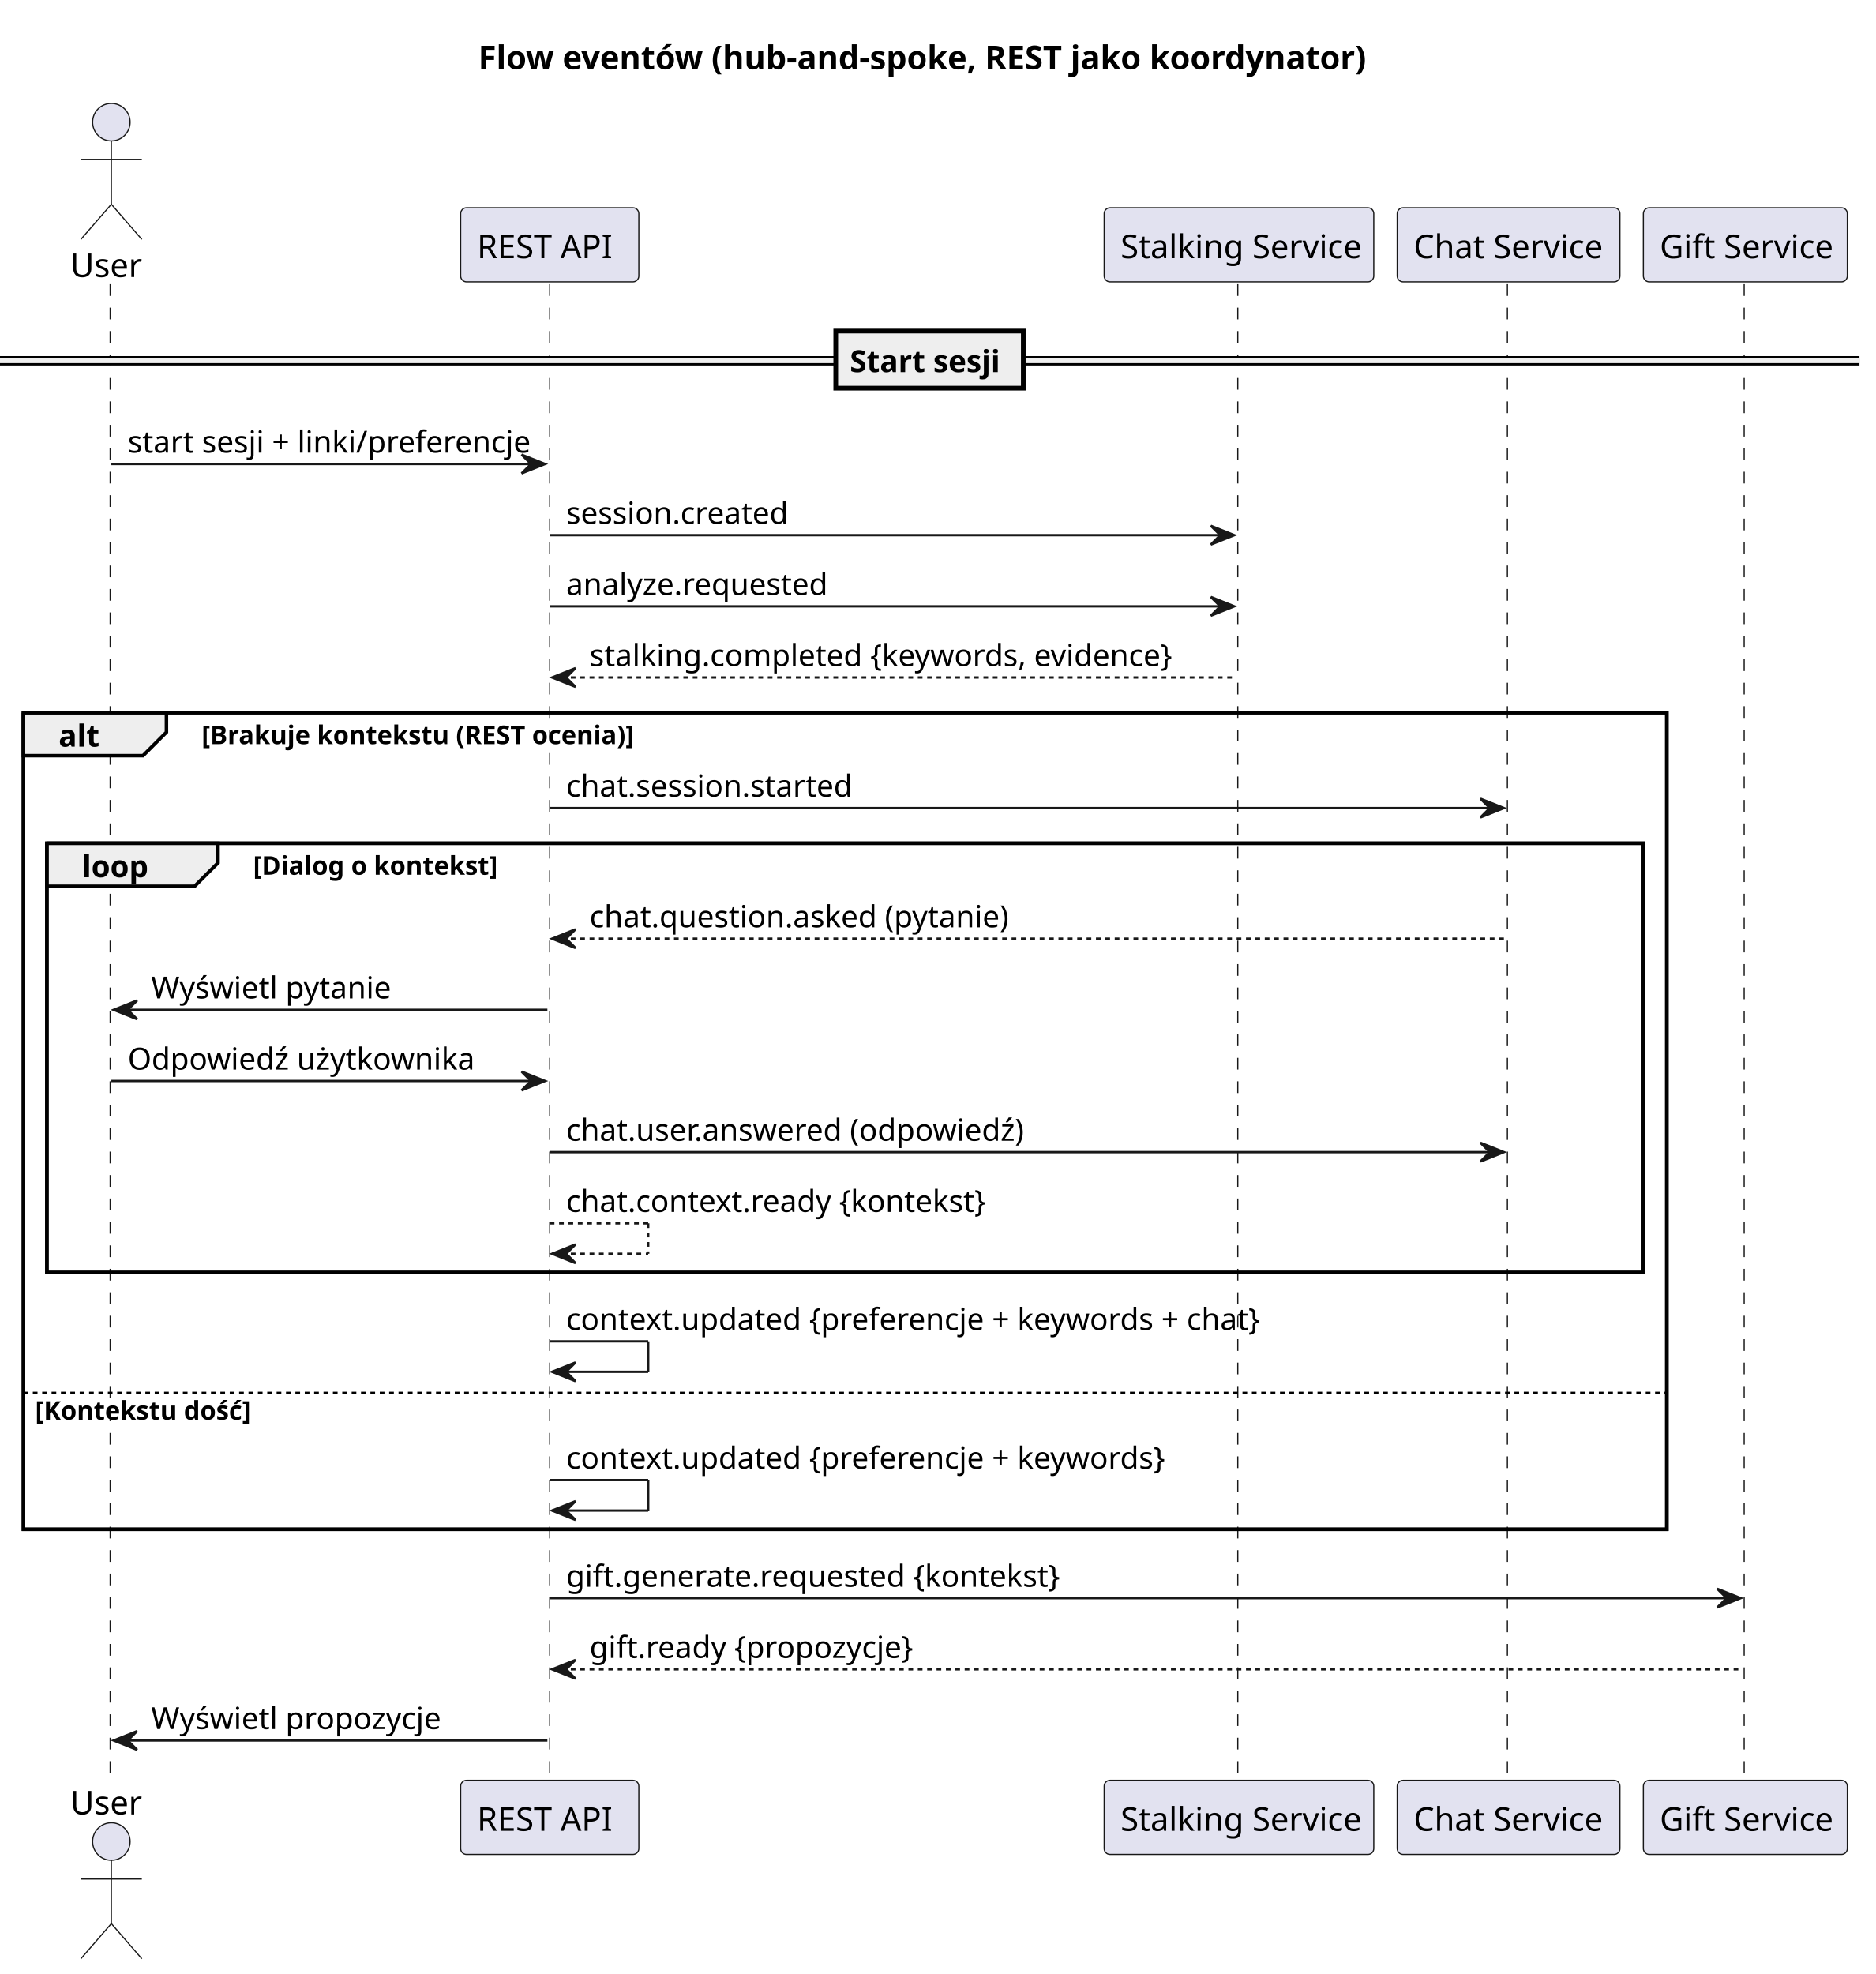
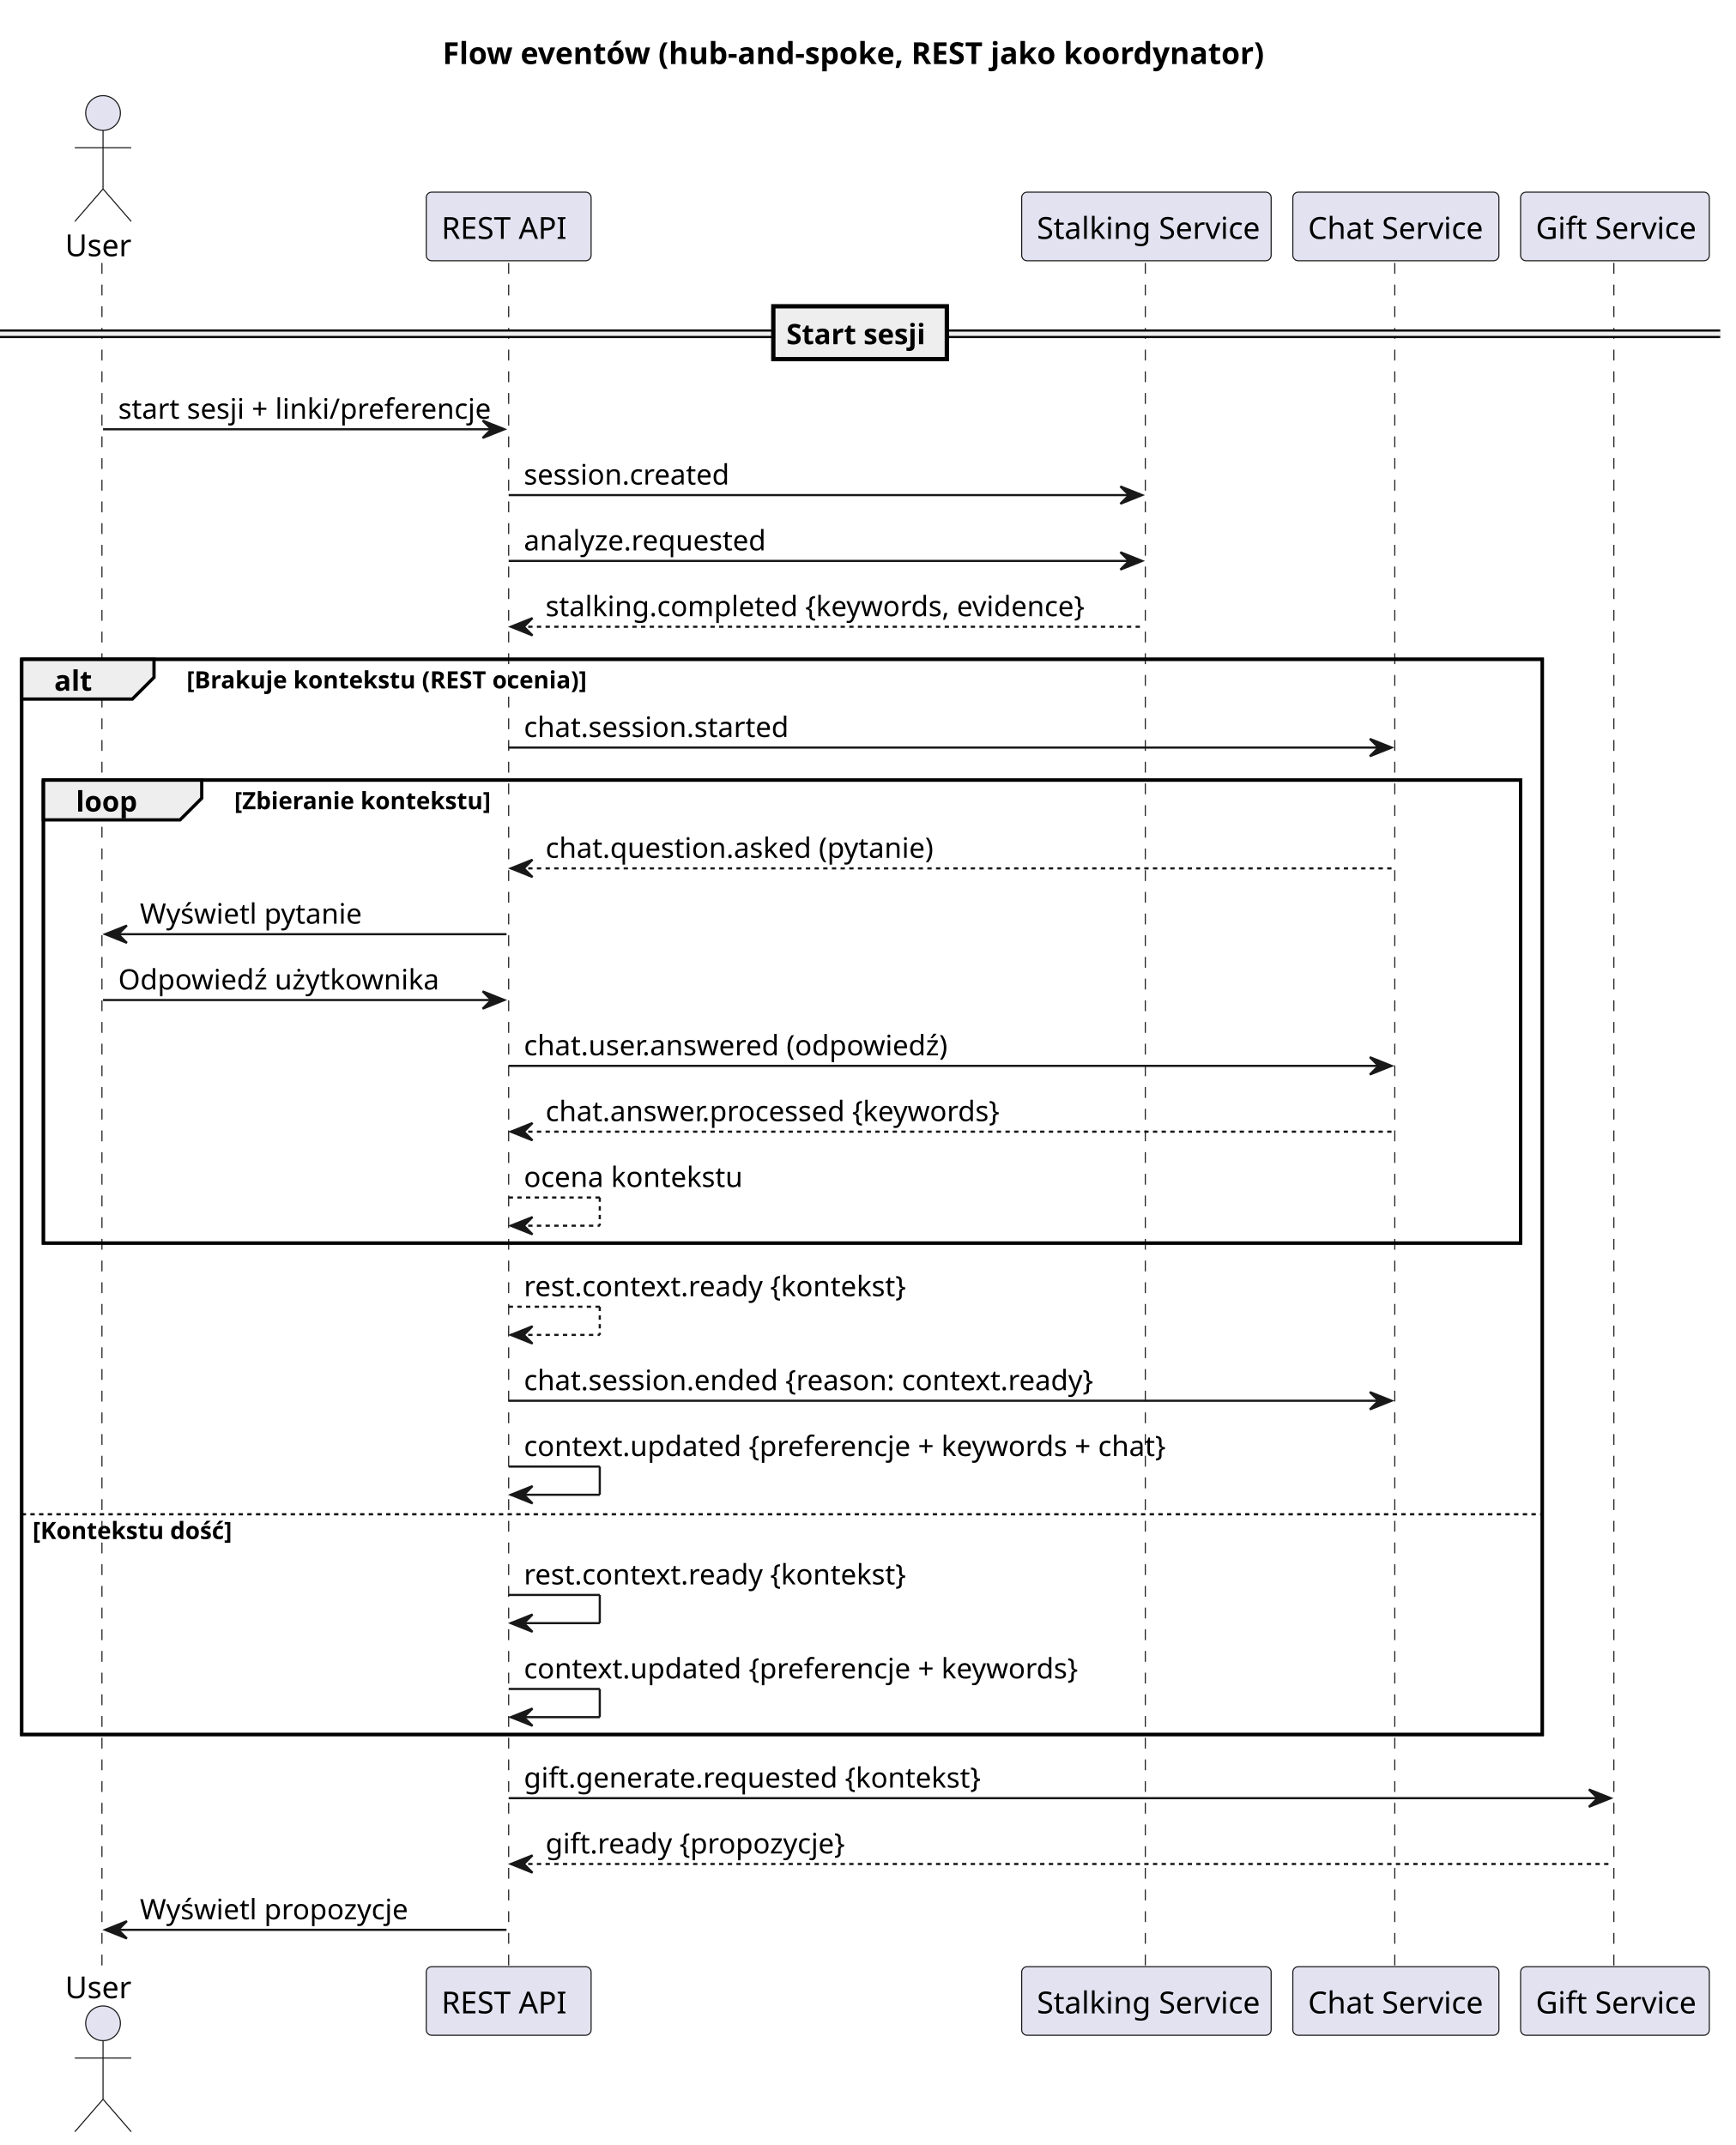
- <svg xmlns="http://www.w3.org/2000/svg" contentStyleType="text/css" height="842px" preserveAspectRatio="none" style="width:800px;height:842px;background:#FFFFFF;" version="1.1" viewBox="0 0 800 842" width="800px" zoomAndPan="magnify">
+ <svg xmlns="http://www.w3.org/2000/svg" contentStyleType="text/css" height="989px" preserveAspectRatio="none" style="width:800px;height:989px;background:#FFFFFF;" version="1.1" viewBox="0 0 800 989" width="800px" zoomAndPan="magnify">
  <defs />
  <g>
    <text fill="#000000" font-family="sans-serif" font-size="14" font-weight="bold" lengthAdjust="spacing" textLength="384" x="204" y="29.533">Flow eventów (hub-and-spoke, REST jako koordynator)</text>
-     <rect fill="none" height="348.352" style="stroke:#000000;stroke-width:1.5;" width="701" x="10" y="303.977" />
-     <rect fill="none" height="183.109" style="stroke:#000000;stroke-width:1.5;" width="681" x="20" y="359.68" />
-     <line style="stroke:#181818;stroke-width:0.5;stroke-dasharray:5.0,5.0;" x1="47" x2="47" y1="121.219" y2="760.383" />
-     <line style="stroke:#181818;stroke-width:0.5;stroke-dasharray:5.0,5.0;" x1="234.5" x2="234.5" y1="121.219" y2="760.383" />
-     <line style="stroke:#181818;stroke-width:0.5;stroke-dasharray:5.0,5.0;" x1="528" x2="528" y1="121.219" y2="760.383" />
-     <line style="stroke:#181818;stroke-width:0.5;stroke-dasharray:5.0,5.0;" x1="643" x2="643" y1="121.219" y2="760.383" />
-     <line style="stroke:#181818;stroke-width:0.5;stroke-dasharray:5.0,5.0;" x1="744" x2="744" y1="121.219" y2="760.383" />
+     <rect fill="none" height="495.758" style="stroke:#000000;stroke-width:1.5;" width="701" x="10" y="303.977" />
+     <rect fill="none" height="213.461" style="stroke:#000000;stroke-width:1.5;" width="681" x="20" y="359.68" />
+     <line style="stroke:#181818;stroke-width:0.5;stroke-dasharray:5.0,5.0;" x1="47" x2="47" y1="121.219" y2="907.789" />
+     <line style="stroke:#181818;stroke-width:0.5;stroke-dasharray:5.0,5.0;" x1="234.5" x2="234.5" y1="121.219" y2="907.789" />
+     <line style="stroke:#181818;stroke-width:0.5;stroke-dasharray:5.0,5.0;" x1="528" x2="528" y1="121.219" y2="907.789" />
+     <line style="stroke:#181818;stroke-width:0.5;stroke-dasharray:5.0,5.0;" x1="643" x2="643" y1="121.219" y2="907.789" />
+     <line style="stroke:#181818;stroke-width:0.5;stroke-dasharray:5.0,5.0;" x1="744" x2="744" y1="121.219" y2="907.789" />
    <text fill="#000000" font-family="sans-serif" font-size="14" lengthAdjust="spacing" textLength="29" x="30" y="118.143">User</text>
    <ellipse cx="47.5" cy="52.109" fill="#E2E2F0" rx="8" ry="8" style="stroke:#181818;stroke-width:0.5;" />
    <path d="M47.5,60.109 L47.5,87.109 M34.5,68.109 L60.5,68.109 M47.5,87.109 L34.5,102.109 M47.5,87.109 L60.5,102.109 " fill="none" style="stroke:#181818;stroke-width:0.5;" />
-     <text fill="#000000" font-family="sans-serif" font-size="14" lengthAdjust="spacing" textLength="29" x="30" y="773.916">User</text>
-     <ellipse cx="47.5" cy="785.492" fill="#E2E2F0" rx="8" ry="8" style="stroke:#181818;stroke-width:0.5;" />
-     <path d="M47.5,793.492 L47.5,820.492 M34.5,801.492 L60.5,801.492 M47.5,820.492 L34.5,835.492 M47.5,820.492 L60.5,835.492 " fill="none" style="stroke:#181818;stroke-width:0.5;" />
+     <text fill="#000000" font-family="sans-serif" font-size="14" lengthAdjust="spacing" textLength="29" x="30" y="921.322">User</text>
+     <ellipse cx="47.5" cy="932.898" fill="#E2E2F0" rx="8" ry="8" style="stroke:#181818;stroke-width:0.5;" />
+     <path d="M47.5,940.898 L47.5,967.898 M34.5,948.898 L60.5,948.898 M47.5,967.898 L34.5,982.898 M47.5,967.898 L60.5,982.898 " fill="none" style="stroke:#181818;stroke-width:0.5;" />
    <rect fill="#E2E2F0" height="31.609" rx="2.5" ry="2.5" style="stroke:#181818;stroke-width:0.5;" width="76" x="196.5" y="88.609" />
    <text fill="#000000" font-family="sans-serif" font-size="14" lengthAdjust="spacing" textLength="62" x="203.5" y="110.143">REST API</text>
-     <rect fill="#E2E2F0" height="31.609" rx="2.5" ry="2.5" style="stroke:#181818;stroke-width:0.5;" width="76" x="196.5" y="759.383" />
-     <text fill="#000000" font-family="sans-serif" font-size="14" lengthAdjust="spacing" textLength="62" x="203.5" y="780.916">REST API</text>
+     <rect fill="#E2E2F0" height="31.609" rx="2.5" ry="2.5" style="stroke:#181818;stroke-width:0.5;" width="76" x="196.5" y="906.789" />
+     <text fill="#000000" font-family="sans-serif" font-size="14" lengthAdjust="spacing" textLength="62" x="203.5" y="928.322">REST API</text>
    <rect fill="#E2E2F0" height="31.609" rx="2.5" ry="2.5" style="stroke:#181818;stroke-width:0.5;" width="115" x="471" y="88.609" />
    <text fill="#000000" font-family="sans-serif" font-size="14" lengthAdjust="spacing" textLength="101" x="478" y="110.143">Stalking Service</text>
-     <rect fill="#E2E2F0" height="31.609" rx="2.5" ry="2.5" style="stroke:#181818;stroke-width:0.5;" width="115" x="471" y="759.383" />
-     <text fill="#000000" font-family="sans-serif" font-size="14" lengthAdjust="spacing" textLength="101" x="478" y="780.916">Stalking Service</text>
+     <rect fill="#E2E2F0" height="31.609" rx="2.5" ry="2.5" style="stroke:#181818;stroke-width:0.5;" width="115" x="471" y="906.789" />
+     <text fill="#000000" font-family="sans-serif" font-size="14" lengthAdjust="spacing" textLength="101" x="478" y="928.322">Stalking Service</text>
    <rect fill="#E2E2F0" height="31.609" rx="2.5" ry="2.5" style="stroke:#181818;stroke-width:0.5;" width="95" x="596" y="88.609" />
    <text fill="#000000" font-family="sans-serif" font-size="14" lengthAdjust="spacing" textLength="81" x="603" y="110.143">Chat Service</text>
-     <rect fill="#E2E2F0" height="31.609" rx="2.5" ry="2.5" style="stroke:#181818;stroke-width:0.5;" width="95" x="596" y="759.383" />
-     <text fill="#000000" font-family="sans-serif" font-size="14" lengthAdjust="spacing" textLength="81" x="603" y="780.916">Chat Service</text>
+     <rect fill="#E2E2F0" height="31.609" rx="2.5" ry="2.5" style="stroke:#181818;stroke-width:0.5;" width="95" x="596" y="906.789" />
+     <text fill="#000000" font-family="sans-serif" font-size="14" lengthAdjust="spacing" textLength="81" x="603" y="928.322">Chat Service</text>
    <rect fill="#E2E2F0" height="31.609" rx="2.5" ry="2.5" style="stroke:#181818;stroke-width:0.5;" width="87" x="701" y="88.609" />
    <text fill="#000000" font-family="sans-serif" font-size="14" lengthAdjust="spacing" textLength="73" x="708" y="110.143">Gift Service</text>
-     <rect fill="#E2E2F0" height="31.609" rx="2.5" ry="2.5" style="stroke:#181818;stroke-width:0.5;" width="87" x="701" y="759.383" />
-     <text fill="#000000" font-family="sans-serif" font-size="14" lengthAdjust="spacing" textLength="73" x="708" y="780.916">Gift Service</text>
+     <rect fill="#E2E2F0" height="31.609" rx="2.5" ry="2.5" style="stroke:#181818;stroke-width:0.5;" width="87" x="701" y="906.789" />
+     <text fill="#000000" font-family="sans-serif" font-size="14" lengthAdjust="spacing" textLength="73" x="708" y="928.322">Gift Service</text>
    <rect fill="#EEEEEE" height="3" style="stroke:#EEEEEE;stroke-width:1.0;" width="793" x="0" y="152.394" />
    <line style="stroke:#000000;stroke-width:1.0;" x1="0" x2="793" y1="152.394" y2="152.394" />
    <line style="stroke:#000000;stroke-width:1.0;" x1="0" x2="793" y1="155.394" y2="155.394" />
    <rect fill="#EEEEEE" height="24.352" style="stroke:#000000;stroke-width:2.0;" width="80" x="356.5" y="141.219" />
    <text fill="#000000" font-family="sans-serif" font-size="13" font-weight="bold" lengthAdjust="spacing" textLength="62" x="362.5" y="158.714">Start sesji</text>
    <polygon fill="#181818" points="222.5,193.922,232.5,197.922,222.5,201.922,226.5,197.922" style="stroke:#181818;stroke-width:1.0;" />
    <line style="stroke:#181818;stroke-width:1.0;" x1="47.5" x2="228.5" y1="197.922" y2="197.922" />
    <text fill="#000000" font-family="sans-serif" font-size="13" lengthAdjust="spacing" textLength="163" x="54.5" y="193.065">start sesji + linki/preferencje</text>
    <polygon fill="#181818" points="516.5,224.273,526.5,228.273,516.5,232.273,520.5,228.273" style="stroke:#181818;stroke-width:1.0;" />
    <line style="stroke:#181818;stroke-width:1.0;" x1="234.5" x2="522.5" y1="228.273" y2="228.273" />
    <text fill="#000000" font-family="sans-serif" font-size="13" lengthAdjust="spacing" textLength="92" x="241.5" y="223.417">session.created</text>
    <polygon fill="#181818" points="516.5,254.625,526.5,258.625,516.5,262.625,520.5,258.625" style="stroke:#181818;stroke-width:1.0;" />
    <line style="stroke:#181818;stroke-width:1.0;" x1="234.5" x2="522.5" y1="258.625" y2="258.625" />
    <text fill="#000000" font-family="sans-serif" font-size="13" lengthAdjust="spacing" textLength="106" x="241.5" y="253.769">analyze.requested</text>
    <polygon fill="#181818" points="245.5,284.977,235.5,288.977,245.5,292.977,241.5,288.977" style="stroke:#181818;stroke-width:1.0;" />
    <line style="stroke:#181818;stroke-width:1.0;stroke-dasharray:2.0,2.0;" x1="239.5" x2="527.5" y1="288.977" y2="288.977" />
    <text fill="#000000" font-family="sans-serif" font-size="13" lengthAdjust="spacing" textLength="234" x="251.5" y="284.12">stalking.completed {keywords, evidence}</text>
    <path d="M10,303.977 L71,303.977 L71,312.328 L61,322.328 L10,322.328 L10,303.977 " fill="#EEEEEE" style="stroke:#000000;stroke-width:1.5;" />
-     <rect fill="none" height="348.352" style="stroke:#000000;stroke-width:1.5;" width="701" x="10" y="303.977" />
+     <rect fill="none" height="495.758" style="stroke:#000000;stroke-width:1.5;" width="701" x="10" y="303.977" />
    <text fill="#000000" font-family="sans-serif" font-size="13" font-weight="bold" lengthAdjust="spacing" textLength="16" x="25" y="318.472">alt</text>
    <text fill="#000000" font-family="sans-serif" font-size="11" font-weight="bold" lengthAdjust="spacing" textLength="187" x="86" y="317.396">[Brakuje kontekstu (REST ocenia)]</text>
    <polygon fill="#181818" points="631.5,340.68,641.5,344.68,631.5,348.68,635.5,344.68" style="stroke:#181818;stroke-width:1.0;" />
    <line style="stroke:#181818;stroke-width:1.0;" x1="234.5" x2="637.5" y1="344.68" y2="344.68" />
    <text fill="#000000" font-family="sans-serif" font-size="13" lengthAdjust="spacing" textLength="118" x="241.5" y="339.823">chat.session.started</text>
    <path d="M20,359.68 L93,359.68 L93,368.031 L83,378.031 L20,378.031 L20,359.68 " fill="#EEEEEE" style="stroke:#000000;stroke-width:1.5;" />
-     <rect fill="none" height="183.109" style="stroke:#000000;stroke-width:1.5;" width="681" x="20" y="359.68" />
+     <rect fill="none" height="213.461" style="stroke:#000000;stroke-width:1.5;" width="681" x="20" y="359.68" />
    <text fill="#000000" font-family="sans-serif" font-size="13" font-weight="bold" lengthAdjust="spacing" textLength="28" x="35" y="374.175">loop</text>
-     <text fill="#000000" font-family="sans-serif" font-size="11" font-weight="bold" lengthAdjust="spacing" textLength="104" x="108" y="373.099">[Dialog o kontekst]</text>
+     <text fill="#000000" font-family="sans-serif" font-size="11" font-weight="bold" lengthAdjust="spacing" textLength="120" x="108" y="373.099">[Zbieranie kontekstu]</text>
    <polygon fill="#181818" points="245.5,396.383,235.5,400.383,245.5,404.383,241.5,400.383" style="stroke:#181818;stroke-width:1.0;" />
    <line style="stroke:#181818;stroke-width:1.0;stroke-dasharray:2.0,2.0;" x1="239.5" x2="642.5" y1="400.383" y2="400.383" />
    <text fill="#000000" font-family="sans-serif" font-size="13" lengthAdjust="spacing" textLength="171" x="251.5" y="395.526">chat.question.asked (pytanie)</text>
    <polygon fill="#181818" points="58.5,426.734,48.5,430.734,58.5,434.734,54.5,430.734" style="stroke:#181818;stroke-width:1.0;" />
    <line style="stroke:#181818;stroke-width:1.0;" x1="52.5" x2="233.5" y1="430.734" y2="430.734" />
    <text fill="#000000" font-family="sans-serif" font-size="13" lengthAdjust="spacing" textLength="99" x="64.5" y="425.878">Wyświetl pytanie</text>
    <polygon fill="#181818" points="222.5,457.086,232.5,461.086,222.5,465.086,226.5,461.086" style="stroke:#181818;stroke-width:1.0;" />
    <line style="stroke:#181818;stroke-width:1.0;" x1="47.5" x2="228.5" y1="461.086" y2="461.086" />
    <text fill="#000000" font-family="sans-serif" font-size="13" lengthAdjust="spacing" textLength="140" x="54.5" y="456.229">Odpowiedź użytkownika</text>
    <polygon fill="#181818" points="631.5,487.438,641.5,491.438,631.5,495.438,635.5,491.438" style="stroke:#181818;stroke-width:1.0;" />
    <line style="stroke:#181818;stroke-width:1.0;" x1="234.5" x2="637.5" y1="491.438" y2="491.438" />
    <text fill="#000000" font-family="sans-serif" font-size="13" lengthAdjust="spacing" textLength="186" x="241.5" y="486.581">chat.user.answered (odpowiedź)</text>
-     <line style="stroke:#181818;stroke-width:1.0;stroke-dasharray:2.0,2.0;" x1="234.5" x2="276.5" y1="521.789" y2="521.789" />
-     <line style="stroke:#181818;stroke-width:1.0;stroke-dasharray:2.0,2.0;" x1="276.5" x2="276.5" y1="521.789" y2="534.789" />
-     <line style="stroke:#181818;stroke-width:1.0;stroke-dasharray:2.0,2.0;" x1="235.5" x2="276.5" y1="534.789" y2="534.789" />
-     <polygon fill="#181818" points="245.5,530.789,235.5,534.789,245.5,538.789,241.5,534.789" style="stroke:#181818;stroke-width:1.0;" />
-     <text fill="#000000" font-family="sans-serif" font-size="13" lengthAdjust="spacing" textLength="170" x="241.5" y="516.933">chat.context.ready {kontekst}</text>
-     <line style="stroke:#181818;stroke-width:1.0;" x1="234.5" x2="276.5" y1="572.141" y2="572.141" />
-     <line style="stroke:#181818;stroke-width:1.0;" x1="276.5" x2="276.5" y1="572.141" y2="585.141" />
-     <line style="stroke:#181818;stroke-width:1.0;" x1="235.5" x2="276.5" y1="585.141" y2="585.141" />
-     <polygon fill="#181818" points="245.5,581.141,235.5,585.141,245.5,589.141,241.5,585.141" style="stroke:#181818;stroke-width:1.0;" />
-     <text fill="#000000" font-family="sans-serif" font-size="13" lengthAdjust="spacing" textLength="280" x="241.5" y="567.284">context.updated {preferencje + keywords + chat}</text>
-     <line style="stroke:#000000;stroke-width:1.0;stroke-dasharray:2.0,2.0;" x1="10" x2="711" y1="594.141" y2="594.141" />
-     <text fill="#000000" font-family="sans-serif" font-size="11" font-weight="bold" lengthAdjust="spacing" textLength="95" x="15" y="605.56">[Kontekstu dość]</text>
-     <line style="stroke:#181818;stroke-width:1.0;" x1="234.5" x2="276.5" y1="631.328" y2="631.328" />
-     <line style="stroke:#181818;stroke-width:1.0;" x1="276.5" x2="276.5" y1="631.328" y2="644.328" />
-     <line style="stroke:#181818;stroke-width:1.0;" x1="235.5" x2="276.5" y1="644.328" y2="644.328" />
-     <polygon fill="#181818" points="245.5,640.328,235.5,644.328,245.5,648.328,241.5,644.328" style="stroke:#181818;stroke-width:1.0;" />
-     <text fill="#000000" font-family="sans-serif" font-size="13" lengthAdjust="spacing" textLength="239" x="241.5" y="626.472">context.updated {preferencje + keywords}</text>
-     <polygon fill="#181818" points="732.5,677.68,742.5,681.68,732.5,685.68,736.5,681.68" style="stroke:#181818;stroke-width:1.0;" />
-     <line style="stroke:#181818;stroke-width:1.0;" x1="234.5" x2="738.5" y1="681.68" y2="681.68" />
-     <text fill="#000000" font-family="sans-serif" font-size="13" lengthAdjust="spacing" textLength="194" x="241.5" y="676.823">gift.generate.requested {kontekst}</text>
-     <polygon fill="#181818" points="245.5,708.031,235.5,712.031,245.5,716.031,241.5,712.031" style="stroke:#181818;stroke-width:1.0;" />
-     <line style="stroke:#181818;stroke-width:1.0;stroke-dasharray:2.0,2.0;" x1="239.5" x2="743.5" y1="712.031" y2="712.031" />
-     <text fill="#000000" font-family="sans-serif" font-size="13" lengthAdjust="spacing" textLength="128" x="251.5" y="707.175">gift.ready {propozycje}</text>
-     <polygon fill="#181818" points="58.5,738.383,48.5,742.383,58.5,746.383,54.5,742.383" style="stroke:#181818;stroke-width:1.0;" />
-     <line style="stroke:#181818;stroke-width:1.0;" x1="52.5" x2="233.5" y1="742.383" y2="742.383" />
-     <text fill="#000000" font-family="sans-serif" font-size="13" lengthAdjust="spacing" textLength="120" x="64.5" y="737.526">Wyświetl propozycje</text>
+     <polygon fill="#181818" points="245.5,517.789,235.5,521.789,245.5,525.789,241.5,521.789" style="stroke:#181818;stroke-width:1.0;" />
+     <line style="stroke:#181818;stroke-width:1.0;stroke-dasharray:2.0,2.0;" x1="239.5" x2="642.5" y1="521.789" y2="521.789" />
+     <text fill="#000000" font-family="sans-serif" font-size="13" lengthAdjust="spacing" textLength="201" x="251.5" y="516.933">chat.answer.processed {keywords}</text>
+     <line style="stroke:#181818;stroke-width:1.0;stroke-dasharray:2.0,2.0;" x1="234.5" x2="276.5" y1="552.141" y2="552.141" />
+     <line style="stroke:#181818;stroke-width:1.0;stroke-dasharray:2.0,2.0;" x1="276.5" x2="276.5" y1="552.141" y2="565.141" />
+     <line style="stroke:#181818;stroke-width:1.0;stroke-dasharray:2.0,2.0;" x1="235.5" x2="276.5" y1="565.141" y2="565.141" />
+     <polygon fill="#181818" points="245.5,561.141,235.5,565.141,245.5,569.141,241.5,565.141" style="stroke:#181818;stroke-width:1.0;" />
+     <text fill="#000000" font-family="sans-serif" font-size="13" lengthAdjust="spacing" textLength="96" x="241.5" y="547.284">ocena kontekstu</text>
+     <line style="stroke:#181818;stroke-width:1.0;stroke-dasharray:2.0,2.0;" x1="234.5" x2="276.5" y1="602.492" y2="602.492" />
+     <line style="stroke:#181818;stroke-width:1.0;stroke-dasharray:2.0,2.0;" x1="276.5" x2="276.5" y1="602.492" y2="615.492" />
+     <line style="stroke:#181818;stroke-width:1.0;stroke-dasharray:2.0,2.0;" x1="235.5" x2="276.5" y1="615.492" y2="615.492" />
+     <polygon fill="#181818" points="245.5,611.492,235.5,615.492,245.5,619.492,241.5,615.492" style="stroke:#181818;stroke-width:1.0;" />
+     <text fill="#000000" font-family="sans-serif" font-size="13" lengthAdjust="spacing" textLength="167" x="241.5" y="597.636">rest.context.ready {kontekst}</text>
+     <polygon fill="#181818" points="631.5,641.844,641.5,645.844,631.5,649.844,635.5,645.844" style="stroke:#181818;stroke-width:1.0;" />
+     <line style="stroke:#181818;stroke-width:1.0;" x1="234.5" x2="637.5" y1="645.844" y2="645.844" />
+     <text fill="#000000" font-family="sans-serif" font-size="13" lengthAdjust="spacing" textLength="251" x="241.5" y="640.987">chat.session.ended {reason: context.ready}</text>
+     <line style="stroke:#181818;stroke-width:1.0;" x1="234.5" x2="276.5" y1="676.195" y2="676.195" />
+     <line style="stroke:#181818;stroke-width:1.0;" x1="276.5" x2="276.5" y1="676.195" y2="689.195" />
+     <line style="stroke:#181818;stroke-width:1.0;" x1="235.5" x2="276.5" y1="689.195" y2="689.195" />
+     <polygon fill="#181818" points="245.5,685.195,235.5,689.195,245.5,693.195,241.5,689.195" style="stroke:#181818;stroke-width:1.0;" />
+     <text fill="#000000" font-family="sans-serif" font-size="13" lengthAdjust="spacing" textLength="280" x="241.5" y="671.339">context.updated {preferencje + keywords + chat}</text>
+     <line style="stroke:#000000;stroke-width:1.0;stroke-dasharray:2.0,2.0;" x1="10" x2="711" y1="698.195" y2="698.195" />
+     <text fill="#000000" font-family="sans-serif" font-size="11" font-weight="bold" lengthAdjust="spacing" textLength="95" x="15" y="709.614">[Kontekstu dość]</text>
+     <line style="stroke:#181818;stroke-width:1.0;" x1="234.5" x2="276.5" y1="735.383" y2="735.383" />
+     <line style="stroke:#181818;stroke-width:1.0;" x1="276.5" x2="276.5" y1="735.383" y2="748.383" />
+     <line style="stroke:#181818;stroke-width:1.0;" x1="235.5" x2="276.5" y1="748.383" y2="748.383" />
+     <polygon fill="#181818" points="245.5,744.383,235.5,748.383,245.5,752.383,241.5,748.383" style="stroke:#181818;stroke-width:1.0;" />
+     <text fill="#000000" font-family="sans-serif" font-size="13" lengthAdjust="spacing" textLength="167" x="241.5" y="730.526">rest.context.ready {kontekst}</text>
+     <line style="stroke:#181818;stroke-width:1.0;" x1="234.5" x2="276.5" y1="778.734" y2="778.734" />
+     <line style="stroke:#181818;stroke-width:1.0;" x1="276.5" x2="276.5" y1="778.734" y2="791.734" />
+     <line style="stroke:#181818;stroke-width:1.0;" x1="235.5" x2="276.5" y1="791.734" y2="791.734" />
+     <polygon fill="#181818" points="245.5,787.734,235.5,791.734,245.5,795.734,241.5,791.734" style="stroke:#181818;stroke-width:1.0;" />
+     <text fill="#000000" font-family="sans-serif" font-size="13" lengthAdjust="spacing" textLength="239" x="241.5" y="773.878">context.updated {preferencje + keywords}</text>
+     <polygon fill="#181818" points="732.5,825.086,742.5,829.086,732.5,833.086,736.5,829.086" style="stroke:#181818;stroke-width:1.0;" />
+     <line style="stroke:#181818;stroke-width:1.0;" x1="234.5" x2="738.5" y1="829.086" y2="829.086" />
+     <text fill="#000000" font-family="sans-serif" font-size="13" lengthAdjust="spacing" textLength="194" x="241.5" y="824.23">gift.generate.requested {kontekst}</text>
+     <polygon fill="#181818" points="245.5,855.438,235.5,859.438,245.5,863.438,241.5,859.438" style="stroke:#181818;stroke-width:1.0;" />
+     <line style="stroke:#181818;stroke-width:1.0;stroke-dasharray:2.0,2.0;" x1="239.5" x2="743.5" y1="859.438" y2="859.438" />
+     <text fill="#000000" font-family="sans-serif" font-size="13" lengthAdjust="spacing" textLength="128" x="251.5" y="854.581">gift.ready {propozycje}</text>
+     <polygon fill="#181818" points="58.5,885.789,48.5,889.789,58.5,893.789,54.5,889.789" style="stroke:#181818;stroke-width:1.0;" />
+     <line style="stroke:#181818;stroke-width:1.0;" x1="52.5" x2="233.5" y1="889.789" y2="889.789" />
+     <text fill="#000000" font-family="sans-serif" font-size="13" lengthAdjust="spacing" textLength="120" x="64.5" y="884.933">Wyświetl propozycje</text>
  </g>
</svg>
